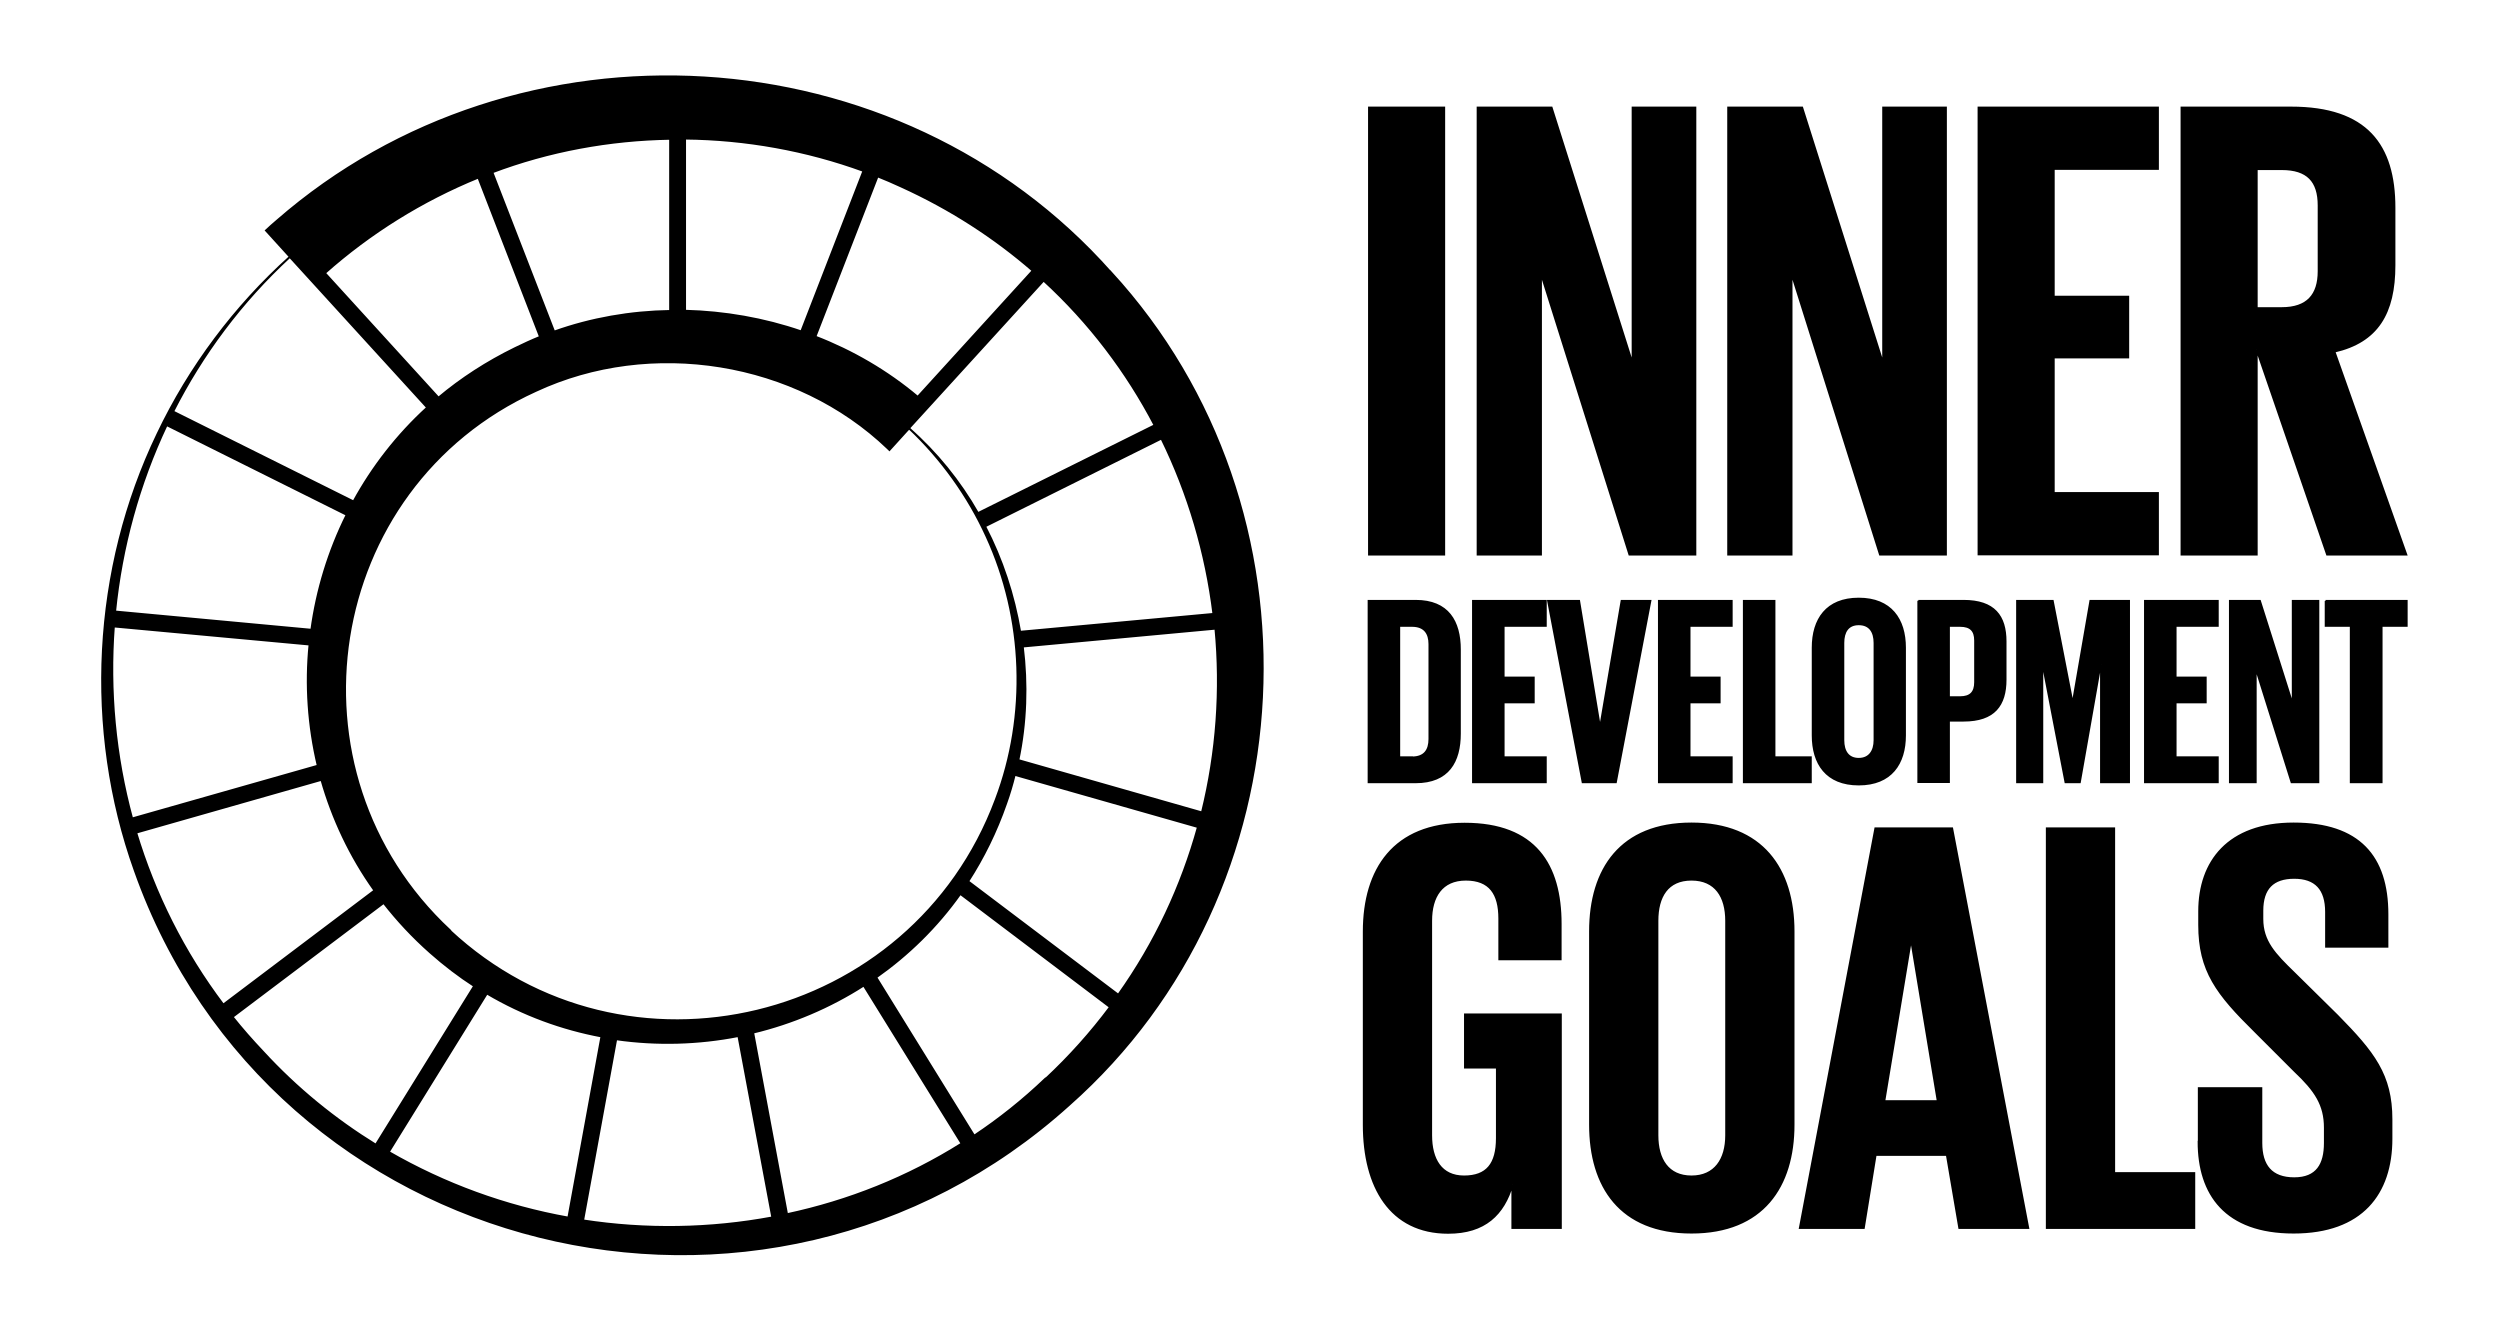
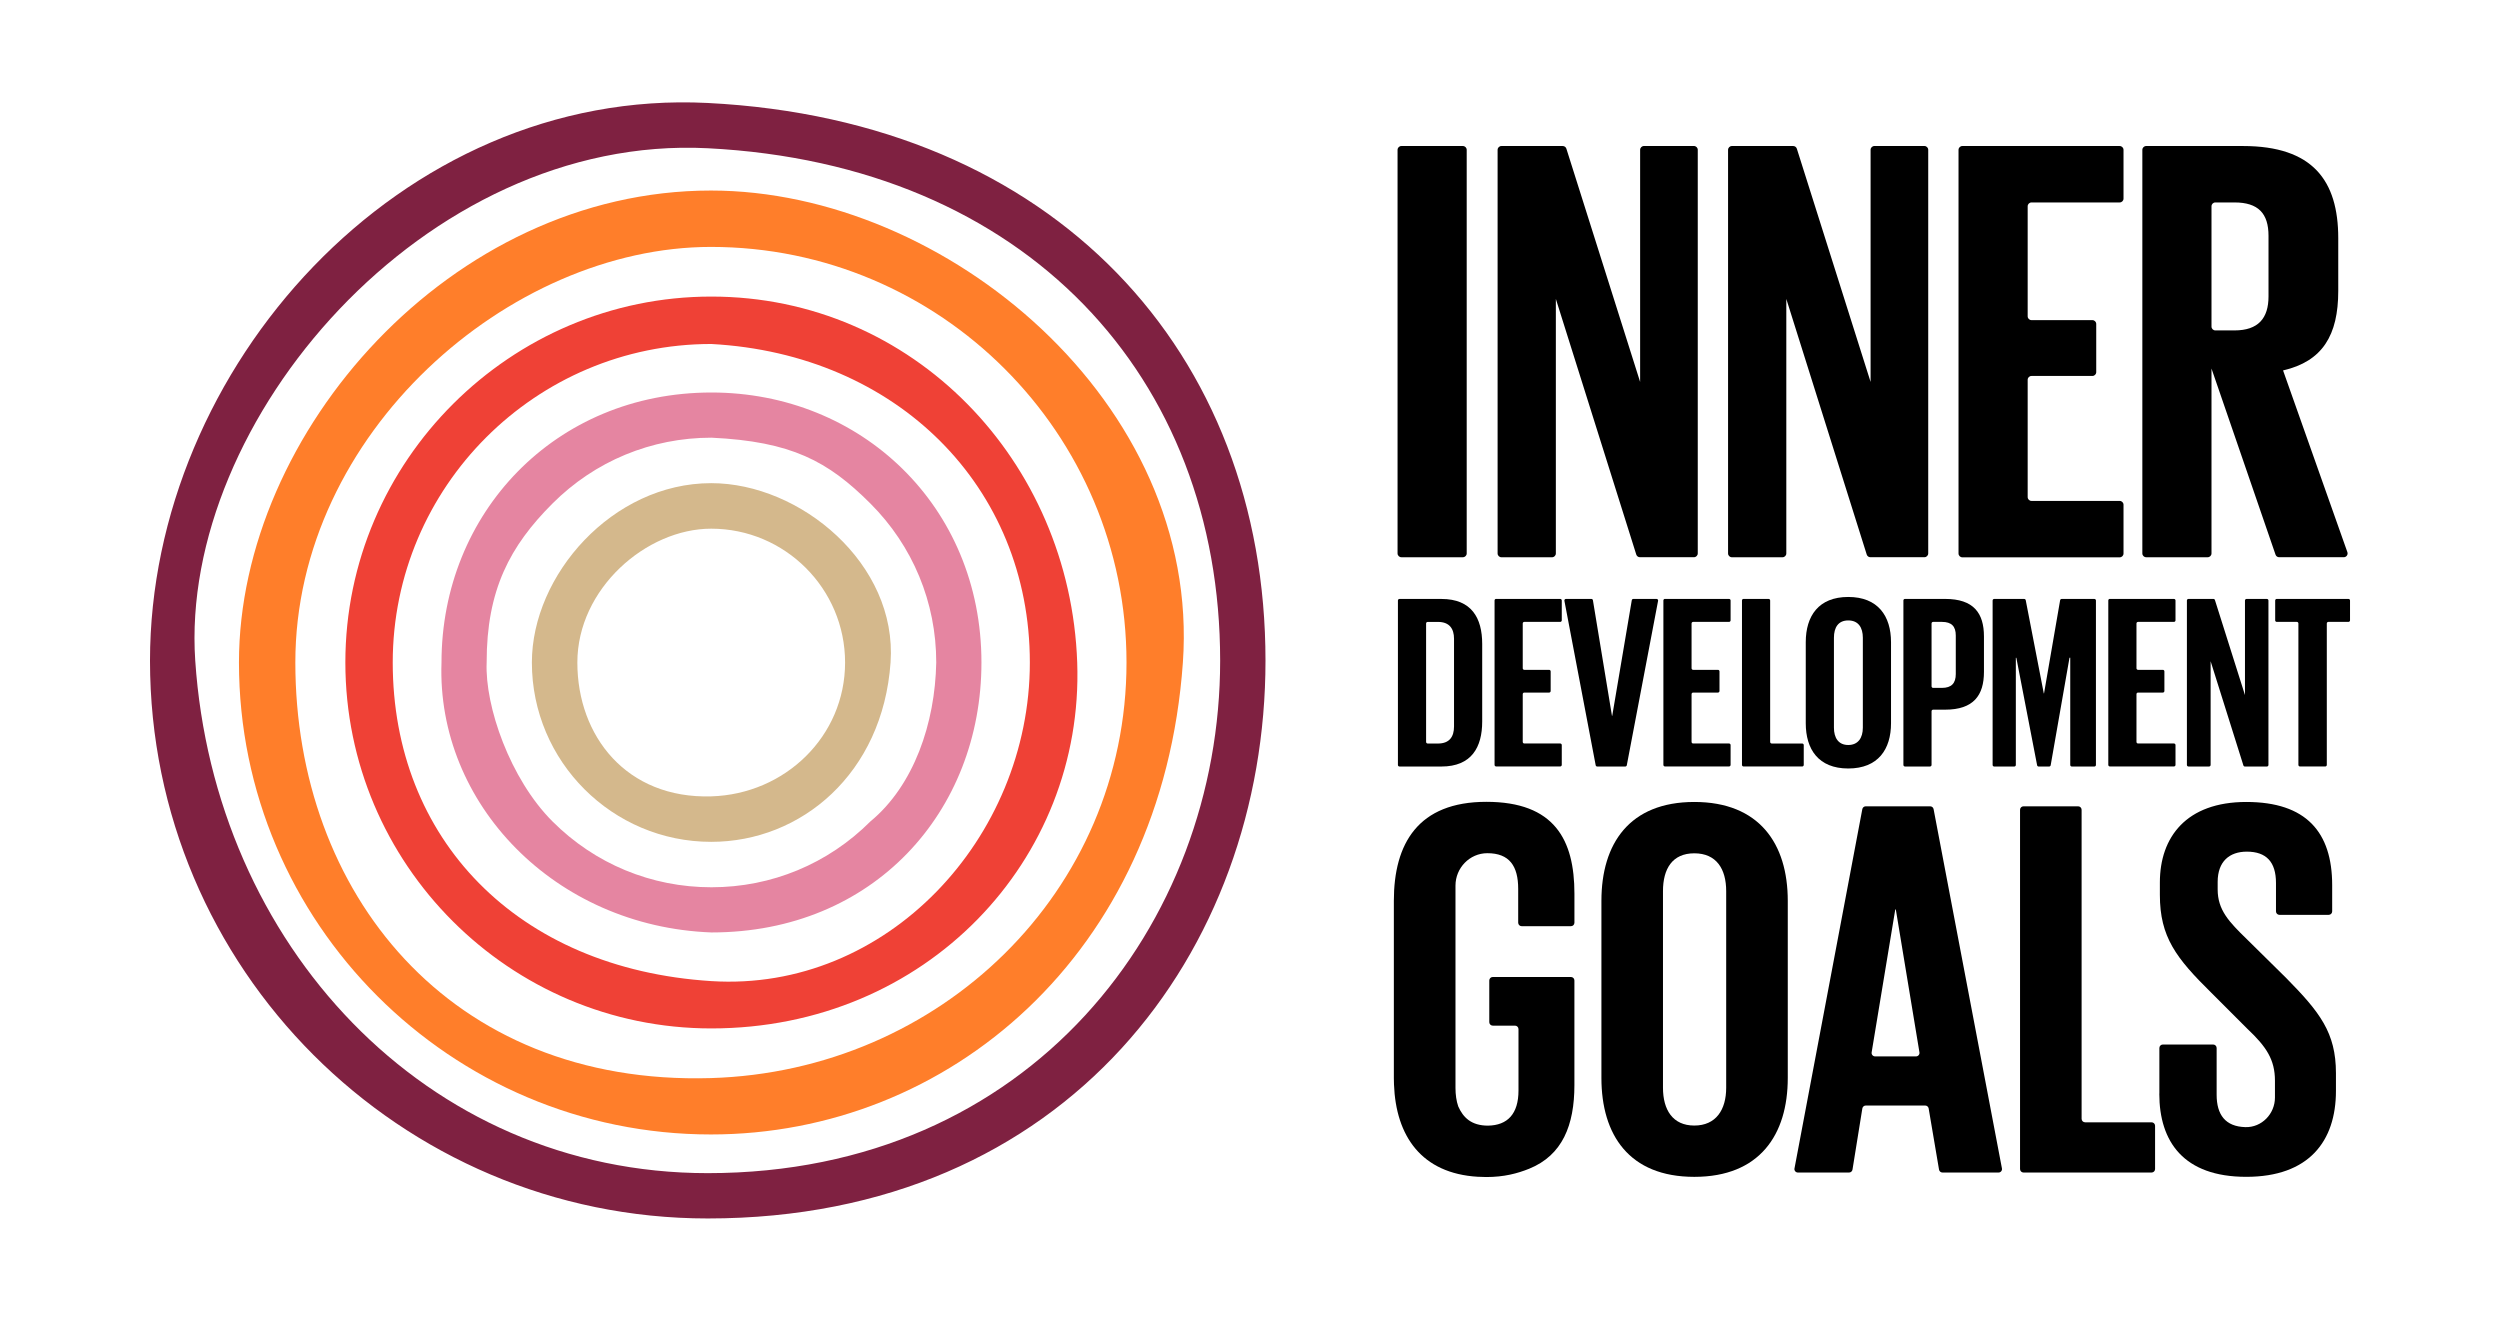
- <svg xmlns="http://www.w3.org/2000/svg" fill="black" stroke="black" viewBox="0 0 1245.2 663.6">
-   <path d="M553.4 135.8C447.2 15.9 258.1 5.2 138 109.9c-2 1.7-3.8 3.3-5.5 4.9l11.9 13.1c-27.4 24.7-50 54.8-65.9 88.2C46.2 283.3 42 363.3 67.2 433.7c68.5 193.4 313.4 253.8 465.4 116.5 119.9-106.2 129-296.5 20.8-414.5Zm45.3 268.9-91.5-26.1c3.9-18.6 4.5-37.8 2.2-56.6l96-8.9c2.9 30.5.7 61.5-6.7 91.5Zm-168.5 86.1 48.8 78.8c-27 17-56.5 28.7-87 35.2l-16.9-90.5c19.5-4.7 38.2-12.6 55.2-23.5Zm-206.1-27.4c-85-79.1-63.2-220.5 42.7-268.7 57.4-26.8 129.7-15.2 175.4 28.6l.8.8 9.8-10.8c16.2 15.3 29.4 33.7 38.6 53.9 18.8 40.9 20.5 89.1 4.6 131.1-41.7 111.8-184.5 146.8-272 65.2Zm75.5 52.8-16.5 90.3c-31.3-5.6-61.6-16.6-89.5-32.7l48.9-79c18.1 10.7 37.4 17.7 57.1 21.4Zm-113-72.7-75.4 56.9c-19.8-26.2-34.2-55.2-43.4-85.7l92.3-26.3c5.5 19.3 14.2 38 26.4 55.1Zm154.6-288.7V69c30.2.3 60.4 5.7 88.9 16.1l-31 80c-18.6-6.4-38.2-9.8-57.9-10.3Zm149.5 107.3 87.8-43.7c13.5 27.5 22.2 57.2 25.9 87.4l-96.3 8.9c-3.1-18.3-8.9-36.1-17.5-52.6Zm10.4 138.1c1.7-4.7 3.1-9.5 4.3-14.3l91.3 26c-8.1 29.3-21.2 57.6-39.7 83.6L482.2 439c7.6-11.8 14-24.7 18.9-38.8Zm74.1-188.4-88.1 43.8c-9-15.8-20.6-30.2-34.4-42.3l67.1-73.6c22.9 21 41.4 45.5 55.3 72.1Zm-60.8-77-57.3 62.9c-15.2-12.8-32.6-22.9-51-30l31-79.9c3.9 1.6 7.8 3.2 11.6 5 24.7 11.2 46.7 25.5 65.8 42.1ZM333.8 69.1v85.8c-19.7.3-39.3 3.7-57.8 10.3l-30.8-79.4c28.3-10.7 58.4-16.2 88.6-16.7Zm-95.5 19.4 30.7 79.3c-4.2 1.7-8.3 3.6-12.4 5.6-14.1 6.9-26.9 15.2-38.2 24.7L161.8 136c22.5-20 48.5-36.2 76.5-47.6ZM144.4 128l68.4 75c-15 13.7-27.3 29.6-36.7 46.8L86.2 205c14.4-28.4 33.8-54.6 58.2-77.1ZM83 211.7l89.7 44.7c-9 18.1-14.9 37.5-17.6 57.3l-97.8-9.1c3.2-32 11.8-63.5 25.7-92.9ZM56.7 312l97.5 9c-2 20.1-.6 40.6 4.1 60.4l-92.5 26.3c-8.5-31.2-11.5-63.7-9.1-95.8Zm74.2 211.8c-5.3-5.6-10.4-11.4-15.1-17.3l75.3-56.8c6.8 8.7 14.5 17 23.2 24.7 7 6.2 14.3 11.8 21.9 16.7l-49 79.1c-20.4-12.6-39.4-28-56.3-46.4Zm159.5 84.1 16.5-90.3c20.4 2.9 41 2.3 60.9-1.6l16.9 90.4c-31.1 5.8-63 6.3-94.2 1.5Zm230.3-70.6c-11.1 10.6-23 20.1-35.5 28.4l-48.8-78.9c15.9-11.2 30.2-25.1 41.9-41.6l74.6 56.4c-9.4 12.6-20.1 24.6-32.1 35.8ZM681.9 53.6h37.4v222.6h-37.4V53.6Zm85.6 82.8v139.8H736V53.6h36.8l40.4 127.7V53.6h31.2v222.6h-32.8l-44-139.8Zm124.8 0v139.8h-31.5V53.6h36.8L938 181.3V53.6h31.2v222.6h-32.8l-44-139.8Zm93.2-82.8h89.3v30.5h-51.9v63.7h37.1V178h-37.1v67.6h51.9v30.5h-89.3V53.6ZM1124 174.1v102.1h-37.4V53.6h54.5c37.7 0 51.5 18.7 51.5 49.9v28.6c0 24-8.5 38.1-29.9 43l35.8 101.1h-39.4L1124 174.1Zm0-89.9v69.3h12.5c12.8 0 18.4-6.6 18.4-18.4v-32.8c0-12.1-5.6-18.1-18.4-18.1H1124ZM727.1 323.6v41.8c0 13.9-5.7 24.2-22 24.2h-23.4v-90.3h23.4c16.2 0 22 10.3 22 24.2Zm-23.8 53.7c6.3 0 8.7-3.7 8.7-9.2v-47.3c0-5.3-2.4-9.1-8.7-9.1h-6.4v65.5h6.4Zm30.4-78h36.2v12.4h-21v25.8h15v12.3h-15v27.4h21v12.4h-36.2v-90.3Zm88.3 0-17.2 90.3h-16.5l-17.2-90.3h15.4l10.4 63h.1l10.7-63h14.2Zm4.3 0h36.2v12.4h-21v25.8h15v12.3h-15v27.4h21v12.4h-36.2v-90.3Zm42.3 0h15.2v77.9h18.1v12.4h-33.3v-90.3Zm34.3 67v-43.7c0-14.1 6.9-24.4 22.9-24.4s23 10.3 23 24.4v43.7c0 14-6.9 24.4-23 24.4s-22.9-10.4-22.9-24.4Zm30.8 2.4v-48.5c0-5.5-2.4-9.3-7.9-9.3s-7.7 3.9-7.7 9.3v48.5c0 5.5 2.4 9.3 7.7 9.3s7.9-3.9 7.9-9.3Zm21.8-69.4H978c15.3 0 20.9 7.6 20.9 20.2v19c0 12.7-5.6 20.4-20.9 20.4h-7.3v30.6h-15.2v-90.3Zm15.2 12.4v35.6h5.6c5.2 0 7.5-2.5 7.5-7.5V319c0-4.9-2.3-7.3-7.5-7.3h-5.6Zm75.9 19.3h-.4l-10.3 58.6h-7.1l-11.3-58.6h-.3v58.6h-12.5v-90.3h17.7l9.9 50.9h.1l8.8-50.9h19.2v90.3h-13.9V331Zm21.8-31.7h36.2v12.4h-21v25.8h15v12.3h-15v27.4h21v12.4h-36.2v-90.3Zm55.1 33.6v56.7h-12.8v-90.3h14.9l16.4 51.8v-51.8h12.7v90.3h-13.3l-17.8-56.7Zm34.8-33.6h40.4v12.4h-12.5v77.9h-15.3v-77.9h-12.5v-12.4Zm-428.5 206h47.6v106.3h-24.1v-21.7c-4.4 15-13.8 24.1-32 24.1-28.8 0-42-22.9-42-53.7V464c0-31.1 15-53.7 50.2-53.7s47.8 20.5 47.8 49.9v17.6h-30.5v-20.3c0-12.3-4.7-19.4-16.7-19.4s-17.3 8.5-17.3 20.5v106.9c0 12 5 20.5 16.4 20.5s16.4-6.2 16.4-19.1v-35.2h-15.9v-26.4Zm62.2 54.9v-96.3c0-31.1 15.3-53.7 50.5-53.7s50.8 22.6 50.8 53.7v96.3c0 30.8-15.3 53.7-50.8 53.7S792 591 792 560.2Zm67.8 5.3V458.6c0-12-5.3-20.5-17.3-20.5s-17 8.5-17 20.5v106.9c0 12 5.3 20.5 17 20.5s17.3-8.5 17.3-20.5Zm36.7 46.1 37.6-199h38.2l37.9 199h-34.3l-6.2-36.4h-35.5l-5.9 36.4h-31.7Zm42-63.1h26.7L952 468.7h-.3l-13.2 79.8Zm81-135.9h33.5v171.7h39.9v27.3h-73.4v-199Zm75.7 156.1V542h31.1v27.3c0 11.2 5 17.6 16.4 17.6s15.3-7 15.3-17.6v-7.6c0-11.4-4.7-18.5-15-28.2l-19.7-19.7c-19.1-18.8-27.9-30.2-27.9-53.1v-6.8c0-24.7 14.4-43.7 47-43.7s46.7 16.4 46.7 45.2v16.1h-30.5v-17.3c0-11.4-5.3-17-15.9-17s-15.9 5.3-15.9 16.4v4.1c0 11.2 6.2 17.6 15.9 27l21.4 21.1c18.2 18.5 27 29.6 27 51.7v9.7c0 27.3-14.7 46.7-48.7 46.7s-47.3-19.1-47.3-45.2Z" />
+ <svg xmlns="http://www.w3.org/2000/svg" id="Logo" viewBox="0 0 1094 578">
+   <defs>
+     <style>.cls-1{fill:#7f2141;}.cls-2{fill:#e585a1;}.cls-3{fill:#ff7e2a;}.cls-4{fill:#d4b88c;}.cls-5{fill:#ef4136;}</style>
+   </defs>
+   <path d="M700.78,471.73v-77.53c0-25.06,12.29-43.26,40.66-43.26s40.89,18.2,40.89,43.26v77.53c0,24.82-12.29,43.26-40.89,43.26s-40.66-18.44-40.66-43.26ZM755.38,475.99v-86.04c0-9.69-4.26-16.54-13.95-16.54s-13.71,6.85-13.71,16.54v86.04c0,9.69,4.26,16.55,13.71,16.55s13.95-6.85,13.95-16.55Z" />
+   <path d="M785.27,511.3l29.68-157.22c.14-.72.76-1.24,1.49-1.24h28.21c.73,0,1.36.52,1.49,1.24l29.91,157.22c.18.94-.54,1.8-1.49,1.8h-24.54c-.74,0-1.37-.53-1.5-1.27l-4.54-26.78c-.12-.73-.76-1.27-1.5-1.27h-26.02c-.75,0-1.38.54-1.5,1.28l-4.31,26.76c-.12.74-.75,1.28-1.5,1.28h-22.4c-.95,0-1.67-.87-1.49-1.8ZM820.52,462.28h17.93c.94,0,1.65-.84,1.5-1.77l-10.34-62.53h-.24l-10.34,62.53c-.15.93.56,1.77,1.5,1.77Z" />
+   <path d="M885.48,352.84h23.91c.84,0,1.52.68,1.52,1.52v135.24c0,.84.68,1.52,1.52,1.52h29.11c.84,0,1.52.68,1.52,1.52v18.94c0,.84-.68,1.52-1.52,1.52h-56.05c-.84,0-1.52-.68-1.52-1.52v-157.22c0-.84.68-1.52,1.52-1.52Z" />
+   <path d="M944.94,478.59v-19.99c0-.84.68-1.52,1.52-1.52h22.02c.84,0,1.52.68,1.52,1.52v20.46c0,8.77,3.83,13.93,12.58,14.17,7.15.2,12.94-5.8,12.94-12.95v-7.37c0-9.22-3.78-14.89-12.06-22.69l-15.84-15.84c-15.36-15.13-22.46-24.35-22.46-42.78v-5.44c0-19.85,11.58-35.22,37.82-35.22s37.58,13.24,37.58,36.4v11.48c0,.84-.68,1.52-1.52,1.52h-21.55c-.84,0-1.52-.68-1.52-1.52v-12.43c0-9.22-4.25-13.71-12.76-13.71-7.56,0-12.76,4.25-12.76,13.24v3.31c0,8.98,4.96,14.18,12.76,21.75l17.25,17.02c14.66,14.89,21.75,23.87,21.75,41.6v7.8c0,21.98-11.82,37.58-39.24,37.58s-38.06-15.37-38.06-36.4Z" />
+   <path d="M646.76,514.95c1.18.07,2.39.12,3.64.12,7.75,0,13.64-1.56,18.76-3.63,14.57-5.9,19.8-19.08,19.8-36.59v-16.45s0-29.35,0-29.35c0-.84-.68-1.52-1.52-1.52h-34.21c-.84,0-1.52.68-1.52,1.52v18.25c0,.84.68,1.52,1.52,1.52h9.74c.84,0,1.52.68,1.52,1.52v26.87c0,10.26-4.81,15.23-13.32,15.37-7.35,0-10.91-3.58-13.04-8.41-.82-2.35-1.21-5.11-1.21-8.13v-88.5c0-7.72,6.18-14.16,13.9-14.18,9.74-.02,13.54,5.66,13.54,15.61v14.81c0,.84.68,1.52,1.52,1.52h21.57c.84,0,1.52-.68,1.52-1.52v-12.68c0-23.66-8.75-40.22-38.56-40.22s-40.46,18.22-40.46,43.3v59.51h0v18.09c0,.93.02,1.86.06,2.77.83,22.56,11.99,38.96,36.76,40.41" />
+   <path d="M648.61,281.78v33.96c0,11.25-4.65,19.69-17.85,19.69h-18.35c-.38,0-.68-.31-.68-.68v-71.97c0-.38.31-.68.68-.68h18.35c13.2,0,17.85,8.33,17.85,19.69ZM629.25,325.37c5.08,0,7.03-3.03,7.03-7.46v-38.4c0-4.33-1.95-7.36-7.03-7.36h-4.51c-.38,0-.68.31-.68.68v51.85c0,.38.31.68.68.68h4.51Z" />
+   <path d="M654.7,262.09h28.05c.38,0,.68.31.68.68v8.69c0,.38-.31.68-.68.68h-15.72c-.38,0-.68.31-.68.68v19.62c0,.38.31.68.68.68h10.86c.38,0,.68.31.68.68v8.59c0,.38-.31.68-.68.68h-10.86c-.38,0-.68.31-.68.68v20.92c0,.38.31.68.68.68h15.72c.38,0,.68.31.68.68v8.69c0,.38-.31.68-.68.68h-28.05c-.38,0-.68-.31-.68-.68v-71.97c0-.38.31-.68.68-.68Z" />
+   <path d="M725.58,262.9l-13.69,71.97c-.06.32-.34.56-.67.56h-12.28c-.33,0-.61-.23-.67-.56l-13.69-71.97c-.08-.42.24-.81.67-.81h11.14c.33,0,.62.24.67.57l8.34,50.59h.11l8.56-50.59c.06-.33.34-.57.67-.57h10.17c.43,0,.75.39.67.81Z" />
+   <path d="M728.58,262.09h28.05c.38,0,.68.31.68.68v8.69c0,.38-.31.68-.68.68h-15.72c-.38,0-.68.31-.68.68v19.62c0,.38.31.68.68.68h10.86c.38,0,.68.31.68.68v8.59c0,.38-.31.68-.68.68h-10.86c-.38,0-.68.31-.68.68v20.92c0,.38.31.68.68.68h15.72c.38,0,.68.31.68.68v8.69c0,.38-.31.68-.68.68h-28.05c-.38,0-.68-.31-.68-.68v-71.97c0-.38.31-.68.68-.68Z" />
+   <path d="M762.98,262.09h10.96c.38,0,.68.31.68.68v61.91c0,.38.31.68.68.68h13.34c.38,0,.68.31.68.68v8.69c0,.38-.31.68-.68.68h-25.67c-.38,0-.68-.31-.68-.68v-71.97c0-.38.31-.68.68-.68Z" />
+   <path d="M790.2,316.5v-35.48c0-11.47,5.62-19.79,18.6-19.79s18.71,8.33,18.71,19.79v35.48c0,11.36-5.63,19.79-18.71,19.79s-18.6-8.44-18.6-19.79ZM815.18,318.44v-39.37c0-4.43-1.95-7.57-6.38-7.57s-6.27,3.14-6.27,7.57v39.37c0,4.43,1.95,7.57,6.27,7.57s6.38-3.14,6.38-7.57Z" />
+   <path d="M832.92,262.77c0-.38.31-.68.68-.68h17.6c12.44,0,16.98,6.17,16.98,16.44v15.47c0,10.27-4.54,16.55-16.98,16.55h-5.27c-.38,0-.68.31-.68.68v23.51c0,.38-.31.68-.68.68h-10.96c-.38,0-.68-.31-.68-.68v-71.97ZM845.25,272.83v27.51c0,.38.31.68.68.68h3.86c4.22,0,6.06-2.06,6.06-6.06v-16.87c0-4-1.84-5.95-6.06-5.95h-3.86c-.38,0-.68.31-.68.68Z" />
+   <path d="M905.93,287.83h-.32l-8.23,47.03c-.06.33-.34.57-.67.57h-4.6c-.33,0-.61-.23-.67-.55l-9.09-47.04h-.22v46.91c0,.38-.31.68-.68.68h-8.8c-.38,0-.68-.31-.68-.68v-71.97c0-.38.31-.68.68-.68h13.14c.33,0,.61.23.67.55l7.9,40.77h.11l7.04-40.75c.06-.33.34-.57.67-.57h14.32c.38,0,.68.31.68.68v71.97c0,.38-.31.68-.68.68h-9.88c-.38,0-.68-.31-.68-.68v-46.91Z" />
+   <path d="M923.27,262.09h28.05c.38,0,.68.31.68.68v8.69c0,.38-.31.68-.68.68h-15.72c-.38,0-.68.31-.68.68v19.62c0,.38.31.68.68.68h10.86c.38,0,.68.31.68.68v8.59c0,.38-.31.68-.68.68h-10.86c-.38,0-.68.31-.68.68v20.92c0,.38.31.68.68.68h15.72c.38,0,.68.31.68.68v8.69c0,.38-.31.68-.68.68h-28.05c-.38,0-.68-.31-.68-.68v-71.97c0-.38.31-.68.68-.68Z" />
+   <path d="M967.37,289.35v45.39c0,.38-.31.68-.68.68h-9.02c-.38,0-.68-.31-.68-.68v-71.97c0-.38.31-.68.68-.68h10.93c.3,0,.56.19.65.48l13.15,41.6v-41.39c0-.38.31-.68.68-.68h8.91c.38,0,.68.31.68.68v71.97c0,.38-.31.68-.68.68h-9.63c-.3,0-.56-.19-.65-.48l-14.34-45.6Z" />
+   <path d="M996.28,262.09h31.41c.38,0,.68.31.68.68v8.69c0,.38-.31.68-.68.68h-8.8c-.38,0-.68.31-.68.68v61.91c0,.38-.31.68-.68.68h-11.07c-.38,0-.68-.31-.68-.68v-61.91c0-.38-.31-.68-.68-.68h-8.8c-.38,0-.68-.31-.68-.68v-8.69c0-.38.31-.68.68-.68Z" />
+   <path d="M613.25,63.9h26.9c.93,0,1.68.75,1.68,1.68v176.59c0,.93-.75,1.68-1.68,1.68h-26.9c-.93,0-1.68-.75-1.68-1.68V65.58c0-.93.75-1.68,1.68-1.68Z" />
+   <path d="M680.84,130.79v111.39c0,.93-.75,1.68-1.68,1.68h-22.13c-.93,0-1.68-.75-1.68-1.68V65.58c0-.93.75-1.68,1.68-1.68h26.82c.73,0,1.38.47,1.6,1.17l32.27,102.07v-101.57c0-.93.75-1.68,1.68-1.68h21.86c.93,0,1.68.75,1.68,1.68v176.59c0,.93-.75,1.68-1.68,1.68h-23.63c-.73,0-1.38-.47-1.6-1.17l-35.2-111.89Z" />
+   <path d="M781.69,130.79v111.39c0,.93-.75,1.68-1.68,1.68h-22.13c-.93,0-1.68-.75-1.68-1.68V65.58c0-.93.75-1.68,1.68-1.68h26.82c.73,0,1.38.47,1.6,1.17l32.27,102.07v-101.57c0-.93.75-1.68,1.68-1.68h21.86c.93,0,1.68.75,1.68,1.68v176.59c0,.93-.75,1.68-1.68,1.68h-23.63c-.73,0-1.38-.47-1.6-1.17l-35.2-111.89Z" />
+   <path d="M858.73,63.9h68.84c.93,0,1.68.75,1.68,1.68v21.33c0,.93-.75,1.68-1.68,1.68h-38.58c-.93,0-1.68.75-1.68,1.68v48.14c0,.93.75,1.68,1.68,1.68h26.64c.93,0,1.68.75,1.68,1.68v21.07c0,.93-.75,1.68-1.68,1.68h-26.64c-.93,0-1.68.75-1.68,1.68v51.32c0,.93.75,1.68,1.68,1.68h38.58c.93,0,1.68.75,1.68,1.68v21.33c0,.93-.75,1.68-1.68,1.68h-68.84c-.93,0-1.68-.75-1.68-1.68V65.58c0-.93.75-1.68,1.68-1.68Z" />
+   <path d="M967.75,161.31v80.86c0,.93-.75,1.68-1.68,1.68h-26.9c-.93,0-1.68-.75-1.68-1.68V65.58c0-.93.75-1.68,1.68-1.68h42.38c30.52,0,41.67,15.13,41.67,40.34v23.09c0,19.38-6.9,30.79-24.15,34.77l28.14,79.51c.39,1.09-.42,2.23-1.58,2.23h-28.28c-.72,0-1.35-.45-1.58-1.13l-28.01-81.41ZM967.75,90.26v52.65c0,.93.75,1.68,1.68,1.68h8.41c10.35,0,14.86-5.31,14.86-14.86v-26.54c0-9.82-4.51-14.6-14.86-14.6h-8.41c-.93,0-1.68.75-1.68,1.68Z" />
+   <path class="cls-5" d="M311.26,129.78c-87.71,0-160.13,71.83-160.13,160.13s71.83,160.13,160.13,160.13c94.1,0,163.16-73.88,160.13-160.13-3.1-88.24-71.83-160.13-160.13-160.13ZM311.26,429.33c-85.34-5.41-139.4-62.54-139.4-139.4s62.54-139.4,139.4-139.4c81.35,4.41,139.4,62.54,139.4,139.4s-62.69,144.27-139.4,139.4Z" />
+   <path class="cls-3" d="M311.1,83.38c-113.88,0-206.53,105.93-206.53,206.53,0,113.88,92.65,206.53,206.53,206.53,103.5,0,197.48-78.51,206.53-206.53,8.03-113.6-103.91-206.53-206.53-206.53ZM311.1,471.77c-114.85,3.43-181.86-81.58-181.86-181.86s93.63-181.86,181.86-181.86c100.28,0,181.86,81.58,181.86,181.86s-81.63,178.86-181.86,181.86Z" />
+   <path class="cls-4" d="M311.23,211.43c-43.27,0-78.48,40.26-78.48,78.48,0,43.27,35.21,78.48,78.48,78.48,39.33,0,75.04-29.83,78.48-78.48,3.05-43.17-39.48-78.48-78.48-78.48ZM311.23,348.49c-36.99,1.1-58.58-26.28-58.58-58.57s30.16-58.58,58.58-58.57c32.3,0,58.58,26.28,58.58,58.57s-26.29,57.61-58.58,58.57Z" />
+   <path class="cls-2" d="M311.34,171.76c-68.57,0-118.14,52.89-118.14,118.14-2.19,61.76,49.58,115.59,118.14,118.14,70.94,0,118.14-52.89,118.14-118.14,0-68.57-52.89-118.14-118.14-118.14ZM380.89,359.46c-18.58,18.58-43.28,28.81-69.56,28.81s-50.98-10.23-69.56-28.81c-18.58-18.58-29.63-50.46-28.81-69.56-.04-31.8,10.23-50.98,28.81-69.56,18.58-18.58,43.28-28.81,69.56-28.81,34.99,1.66,50.98,10.23,69.56,28.81,18.58,18.58,28.81,43.28,28.81,69.56-.5,26.54-9.73,53.78-28.81,69.56Z" />
+   <path class="cls-1" d="M309.71,45.06c-134.63-6.82-244.07,116.19-244.07,244.07,0,134.49,109.28,244.07,244.07,244.07,157.49,0,244.07-117.19,244.07-244.07,0-134.8-92.16-236.38-244.07-244.07ZM309.69,513.37c-123.85,0-215.92-100.68-224.25-224.25-7.07-104.92,100.56-230.51,224.25-224.25,139.58,7.07,224.25,100.4,224.25,224.25,0,114.97-82.86,224.25-224.25,224.25Z" />
</svg>
